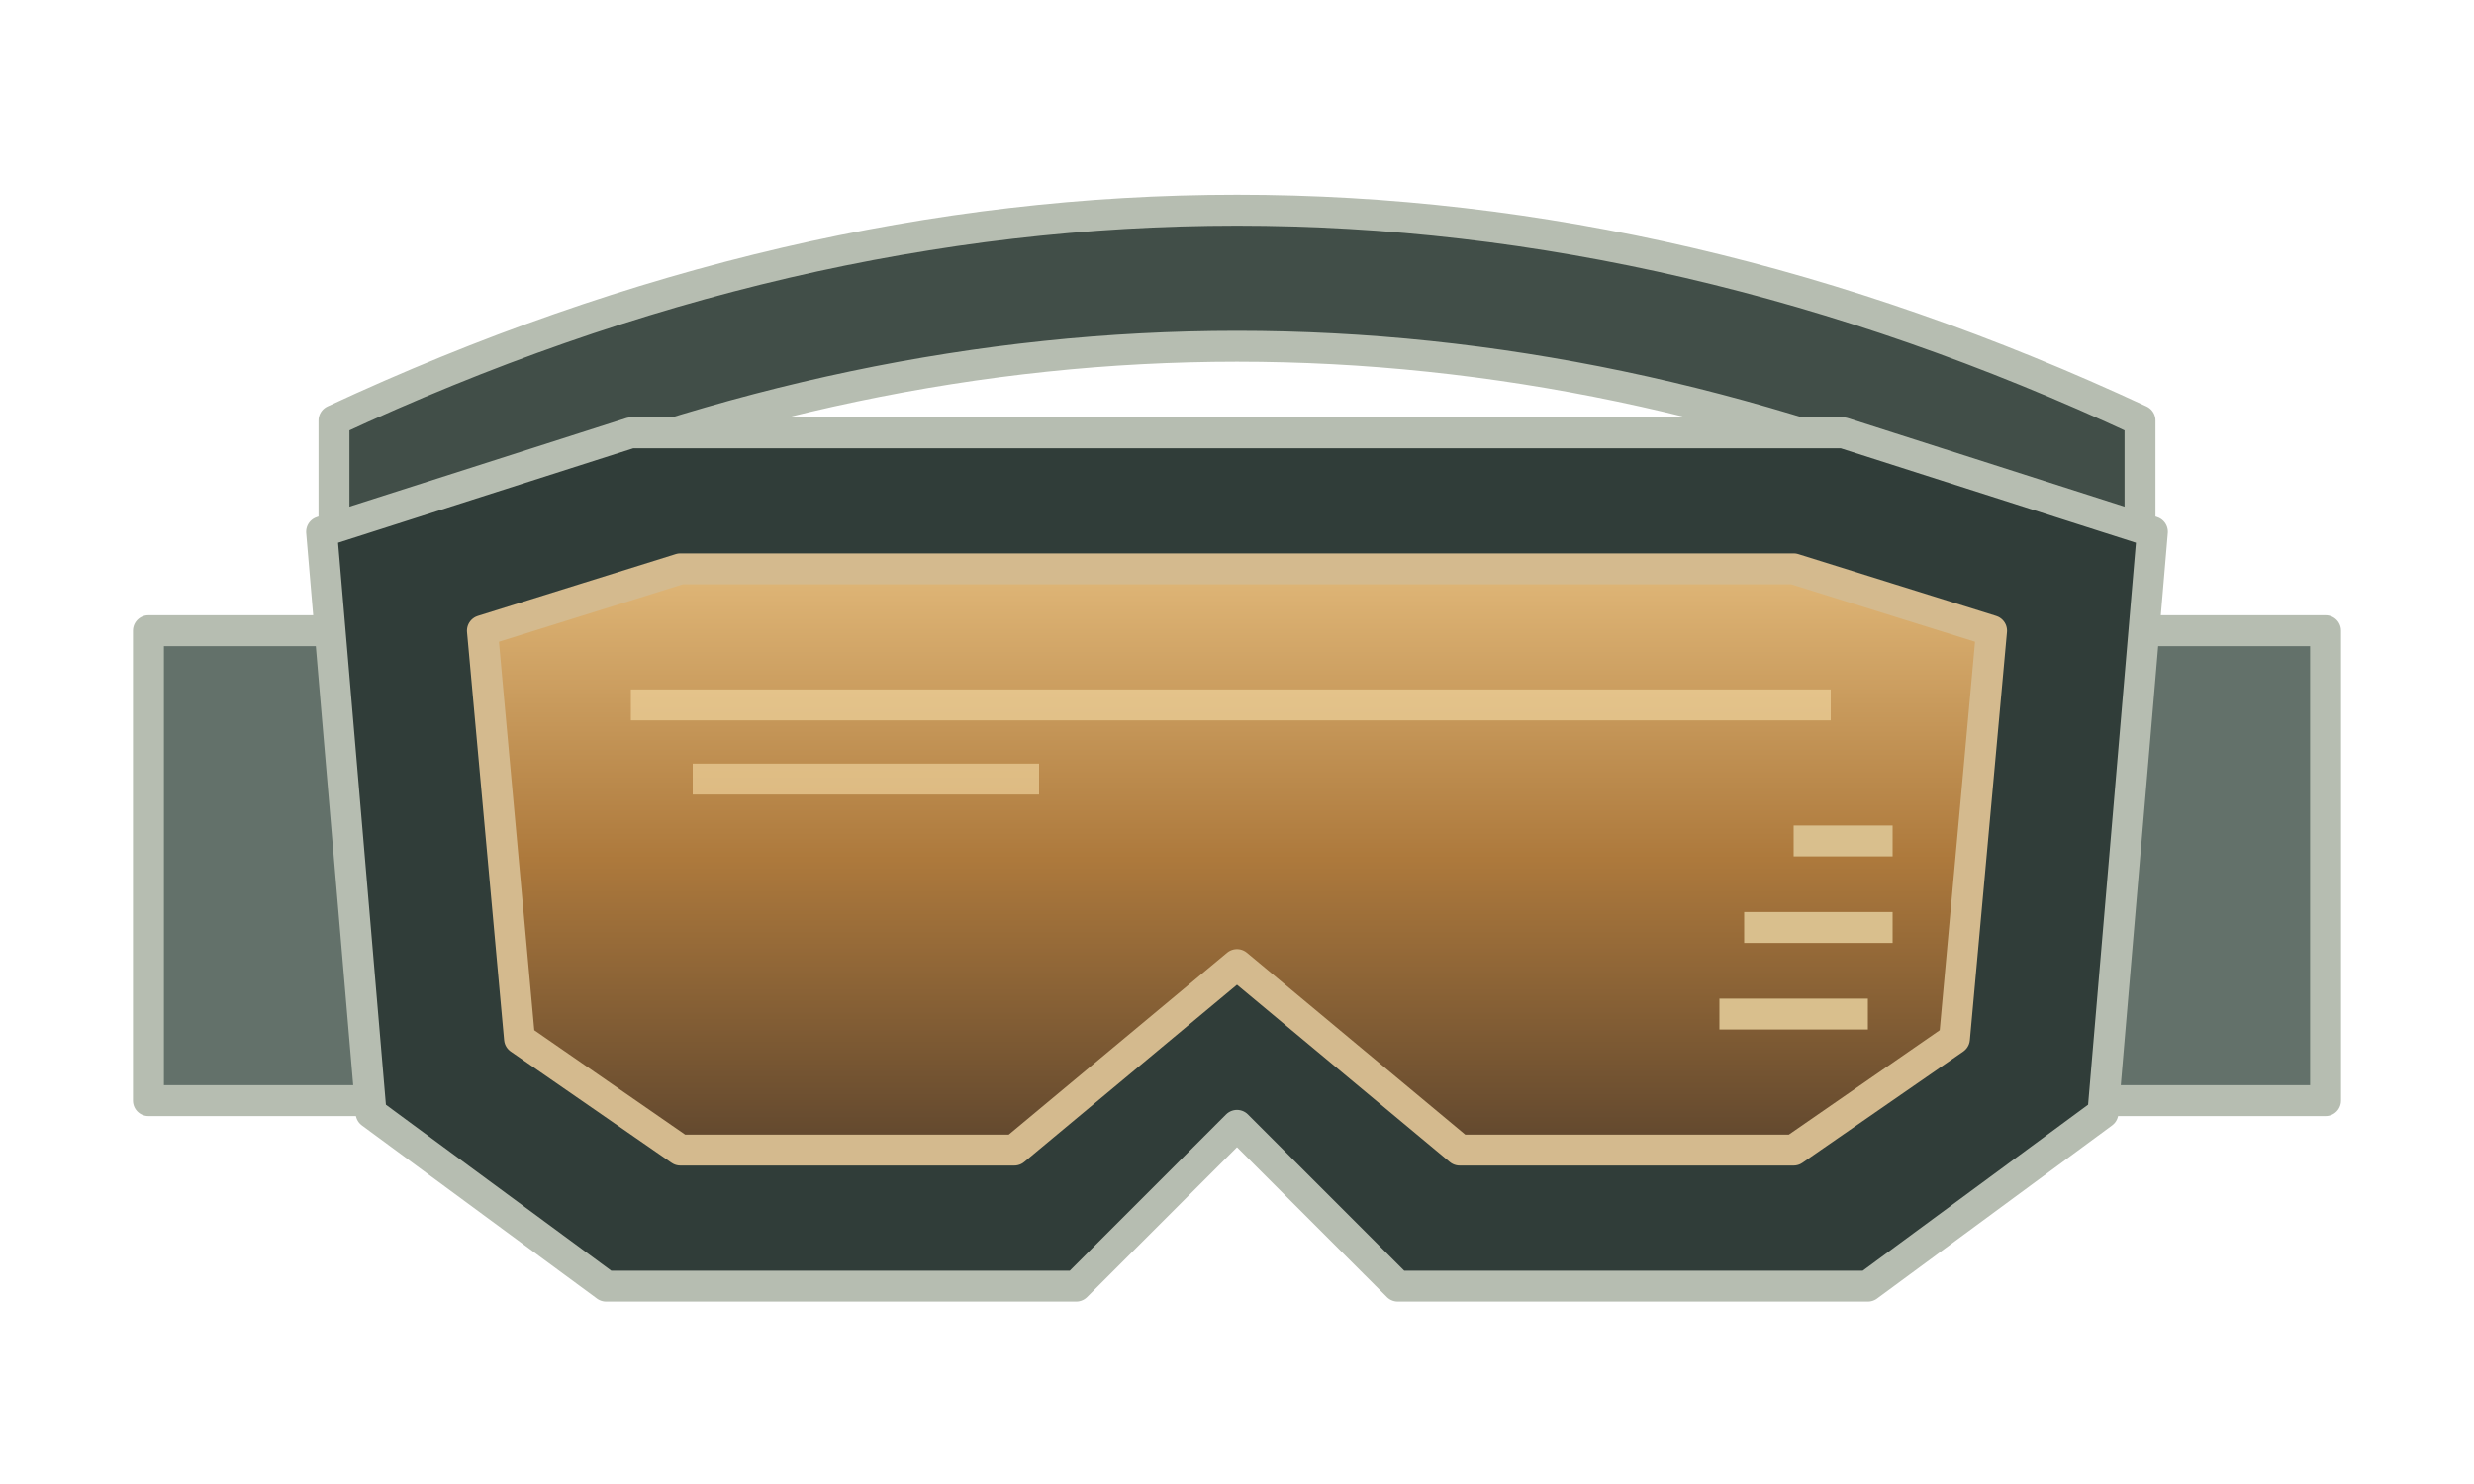
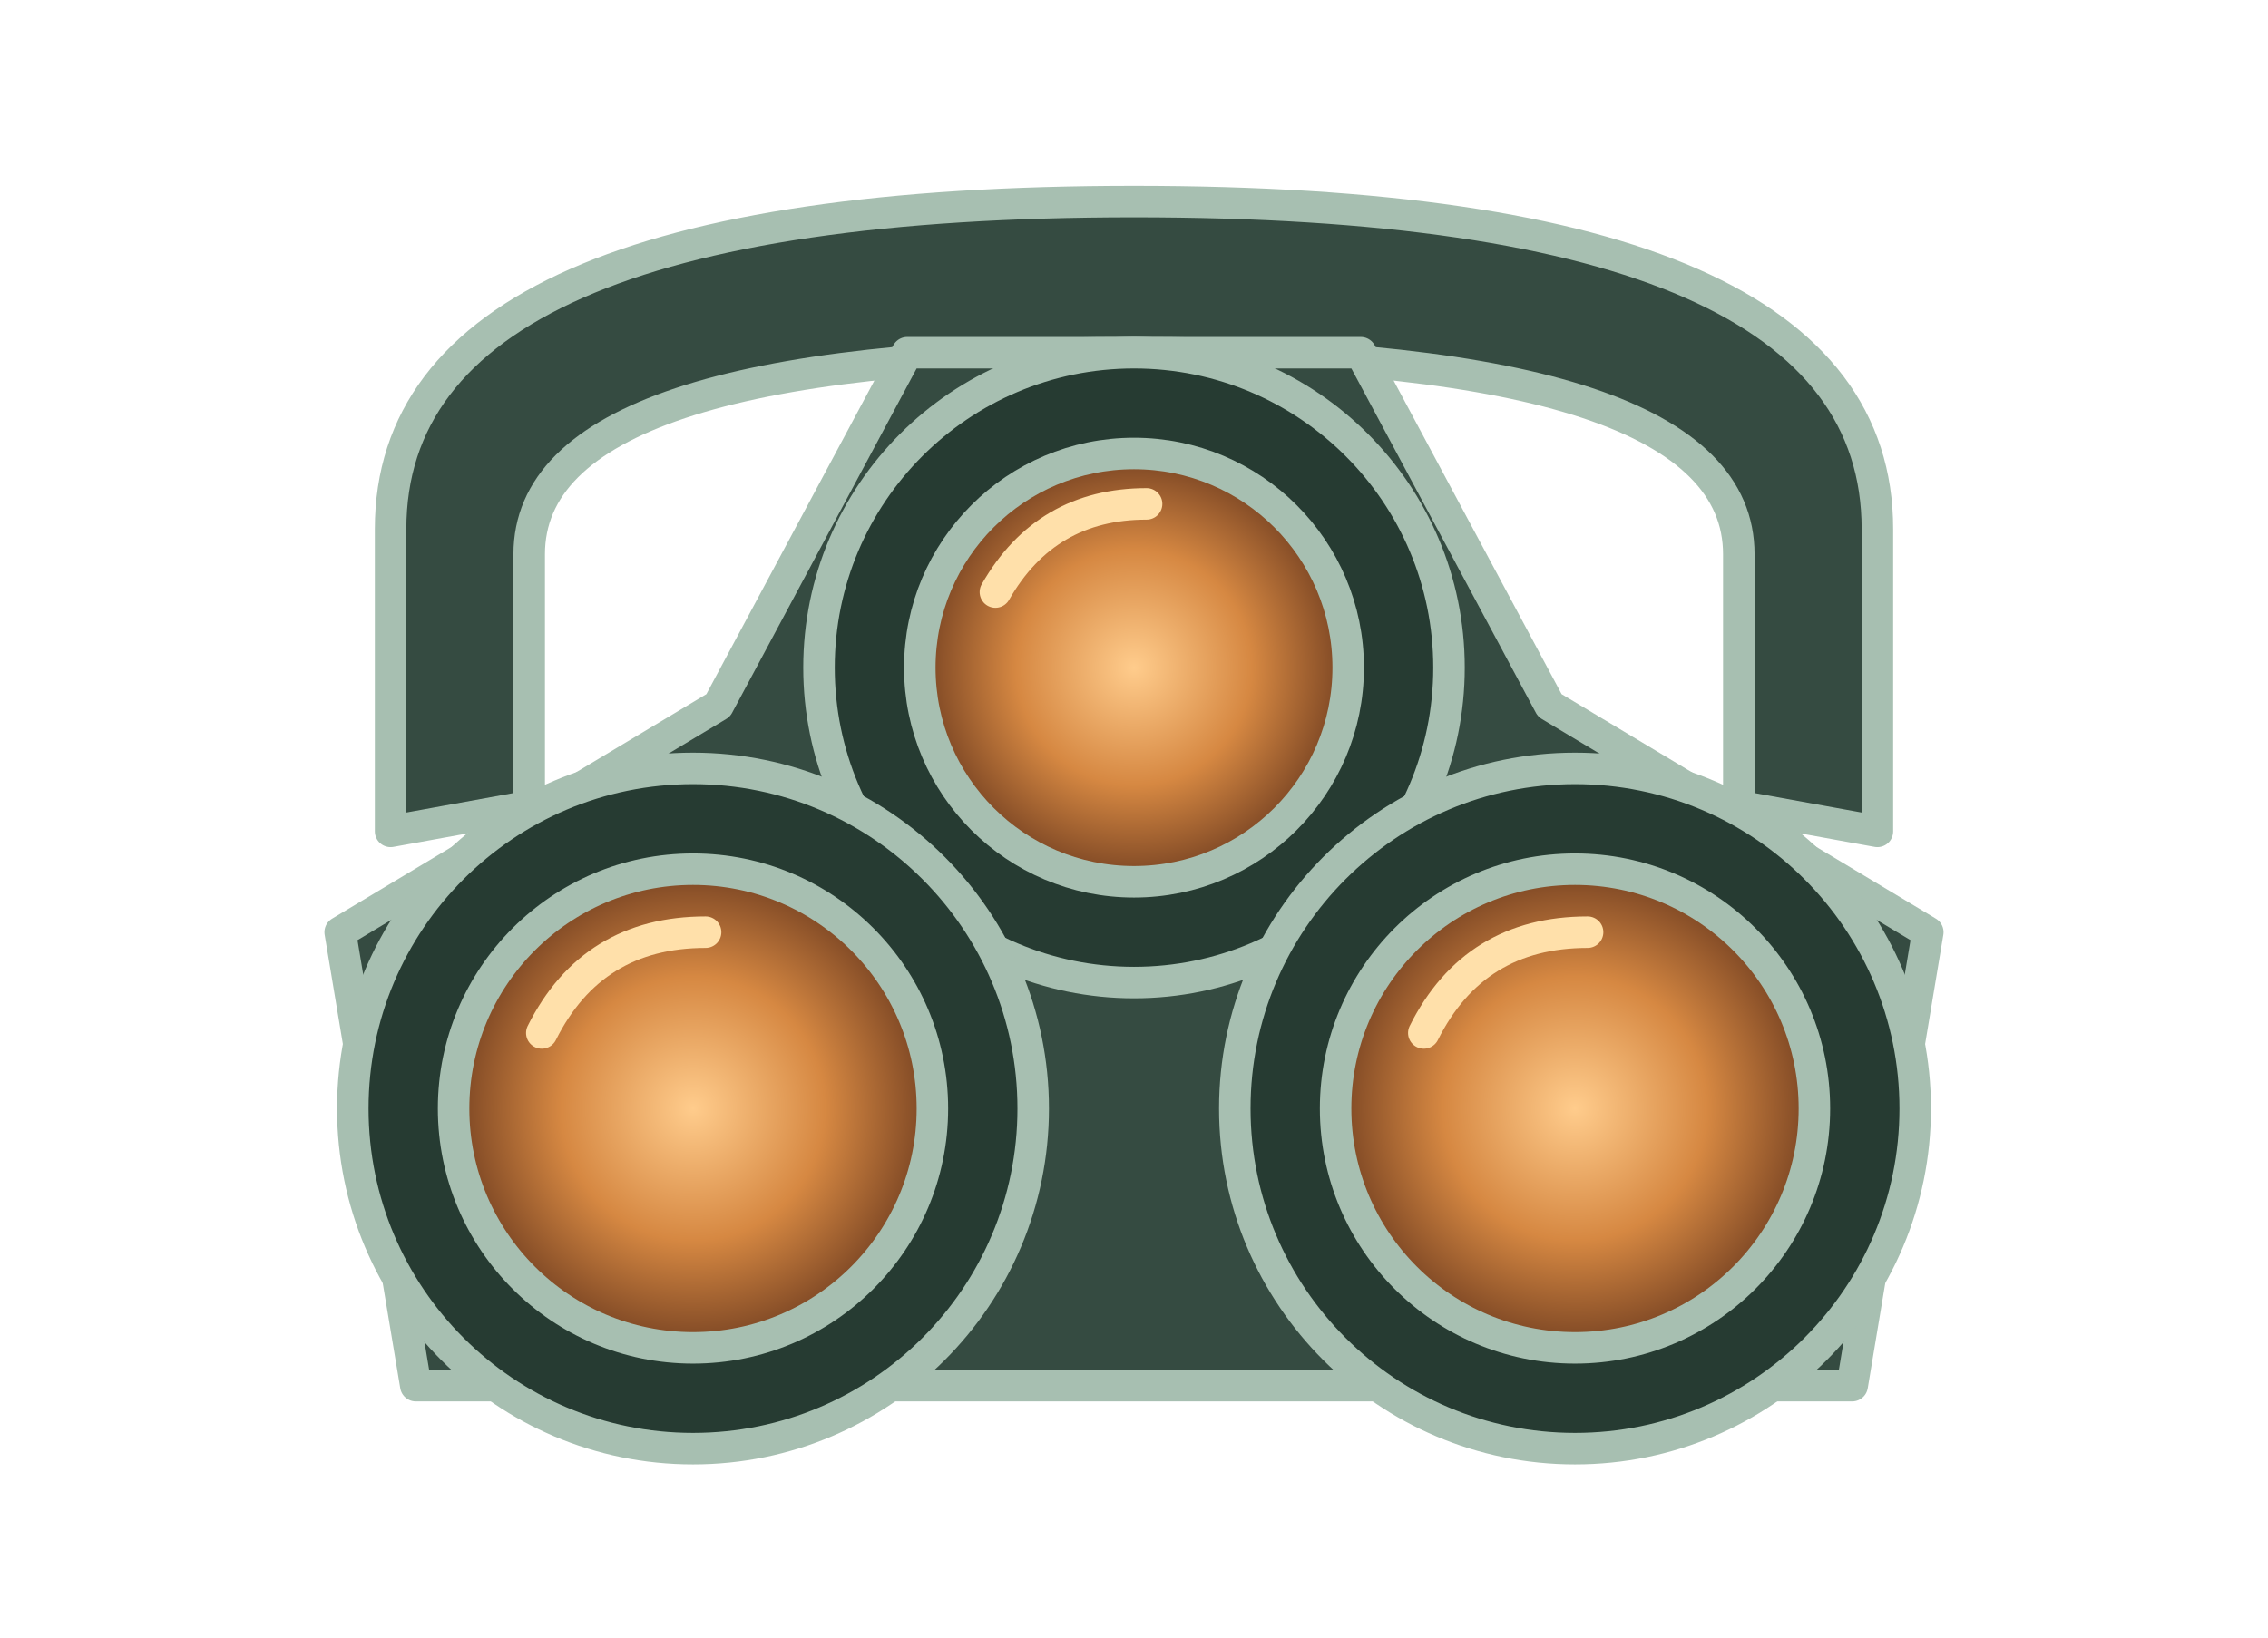
- <svg xmlns="http://www.w3.org/2000/svg" viewBox="0 0 200 120">
+ <svg xmlns="http://www.w3.org/2000/svg" viewBox="0 0 180 130">
  <defs>
-     <linearGradient id="visor" x2="0" y2="1">
-       <stop stop-color="#e0b778" />
-       <stop offset=".5" stop-color="#ad793c" />
-       <stop offset="1" stop-color="#60472e" />
-     </linearGradient>
+     <radialGradient id="glass">
+       <stop stop-color="#ffcc8c" />
+       <stop offset=".55" stop-color="#d68842" />
+       <stop offset="1" stop-color="#794423" />
+     </radialGradient>
  </defs>
-   <g stroke="#b6bdb1" stroke-width="2.5" stroke-linejoin="round">
-     <path d="M27 52V34q73-34 146 0v18h-11V41q-62-26-124 0v11z" fill="#414e48" />
-     <path d="M12 51h18v38H12zM170 51h18v38h-18z" fill="#63716a" />
-     <path d="M26 43l25-8h98l25 8-4 47-19 14h-38l-13-13-13 13H49L30 90z" fill="#303d39" />
-     <path d="M39 51l16-5h90l16 5-3 33-13 9h-27l-18-15-18 15H55l-13-9z" fill="url(#visor)" stroke="#d4ba8e" />
-     <path d="M51 57h97M56 63h28" fill="none" stroke="#f1d7a2" opacity=".65" />
-     <path d="M145 68h8M141 75h12M139 82h12" fill="none" stroke="#d9bf8d" />
+   <g stroke="#a7bfb1" stroke-width="2.5" stroke-linejoin="round">
+     <path d="M31 66V42q0-26 59-26t59 26v24l-11-2V44q0-16-48-16T42 44v20z" fill="#354b41" />
+     <path d="M57 56l15-28h36l15 28 30 18-6 36H33l-6-36z" fill="#354b41" />
+     <g fill="#263b32">
+       <circle cx="90" cy="53" r="25" />
+       <circle cx="55" cy="88" r="27" />
+       <circle cx="125" cy="88" r="27" />
+     </g>
+     <g fill="url(#glass)">
+       <circle cx="90" cy="53" r="17" />
+       <circle cx="55" cy="88" r="19" />
+       <circle cx="125" cy="88" r="19" />
+     </g>
+     <path d="M79 47q4-7 12-7M43 82q4-8 13-8M113 82q4-8 13-8" fill="none" stroke="#ffe0aa" stroke-linecap="round" />
  </g>
</svg>
